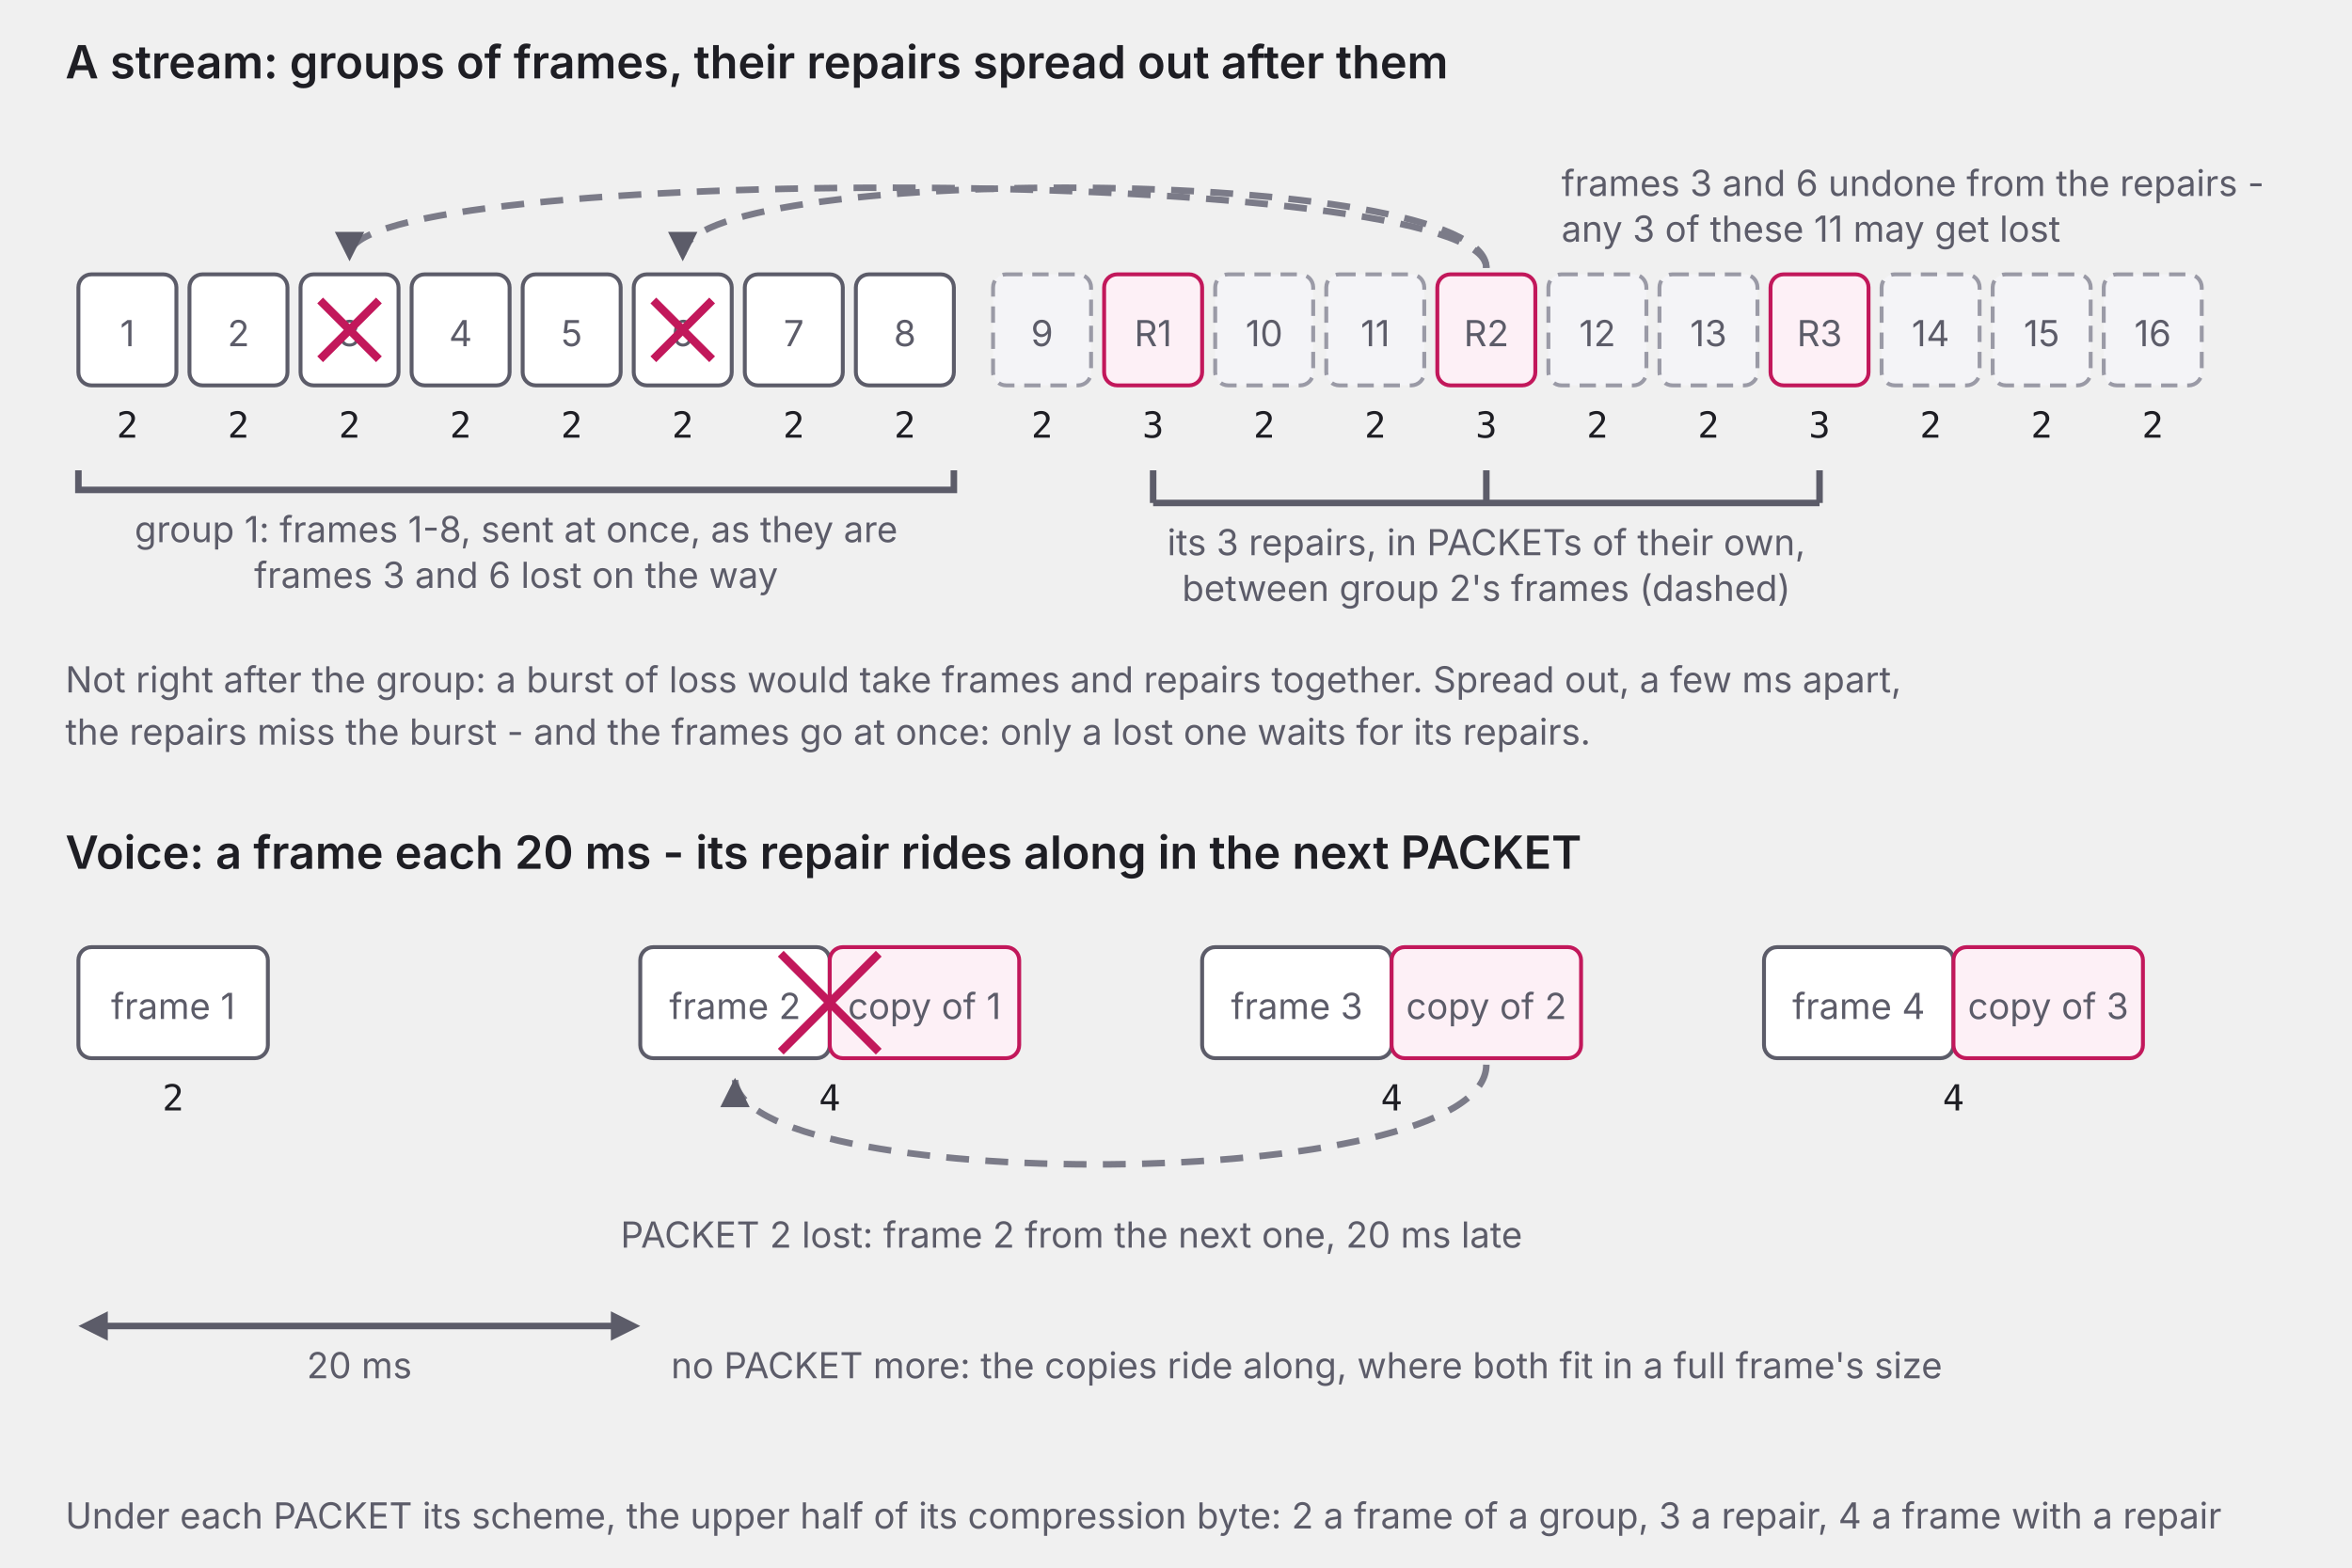
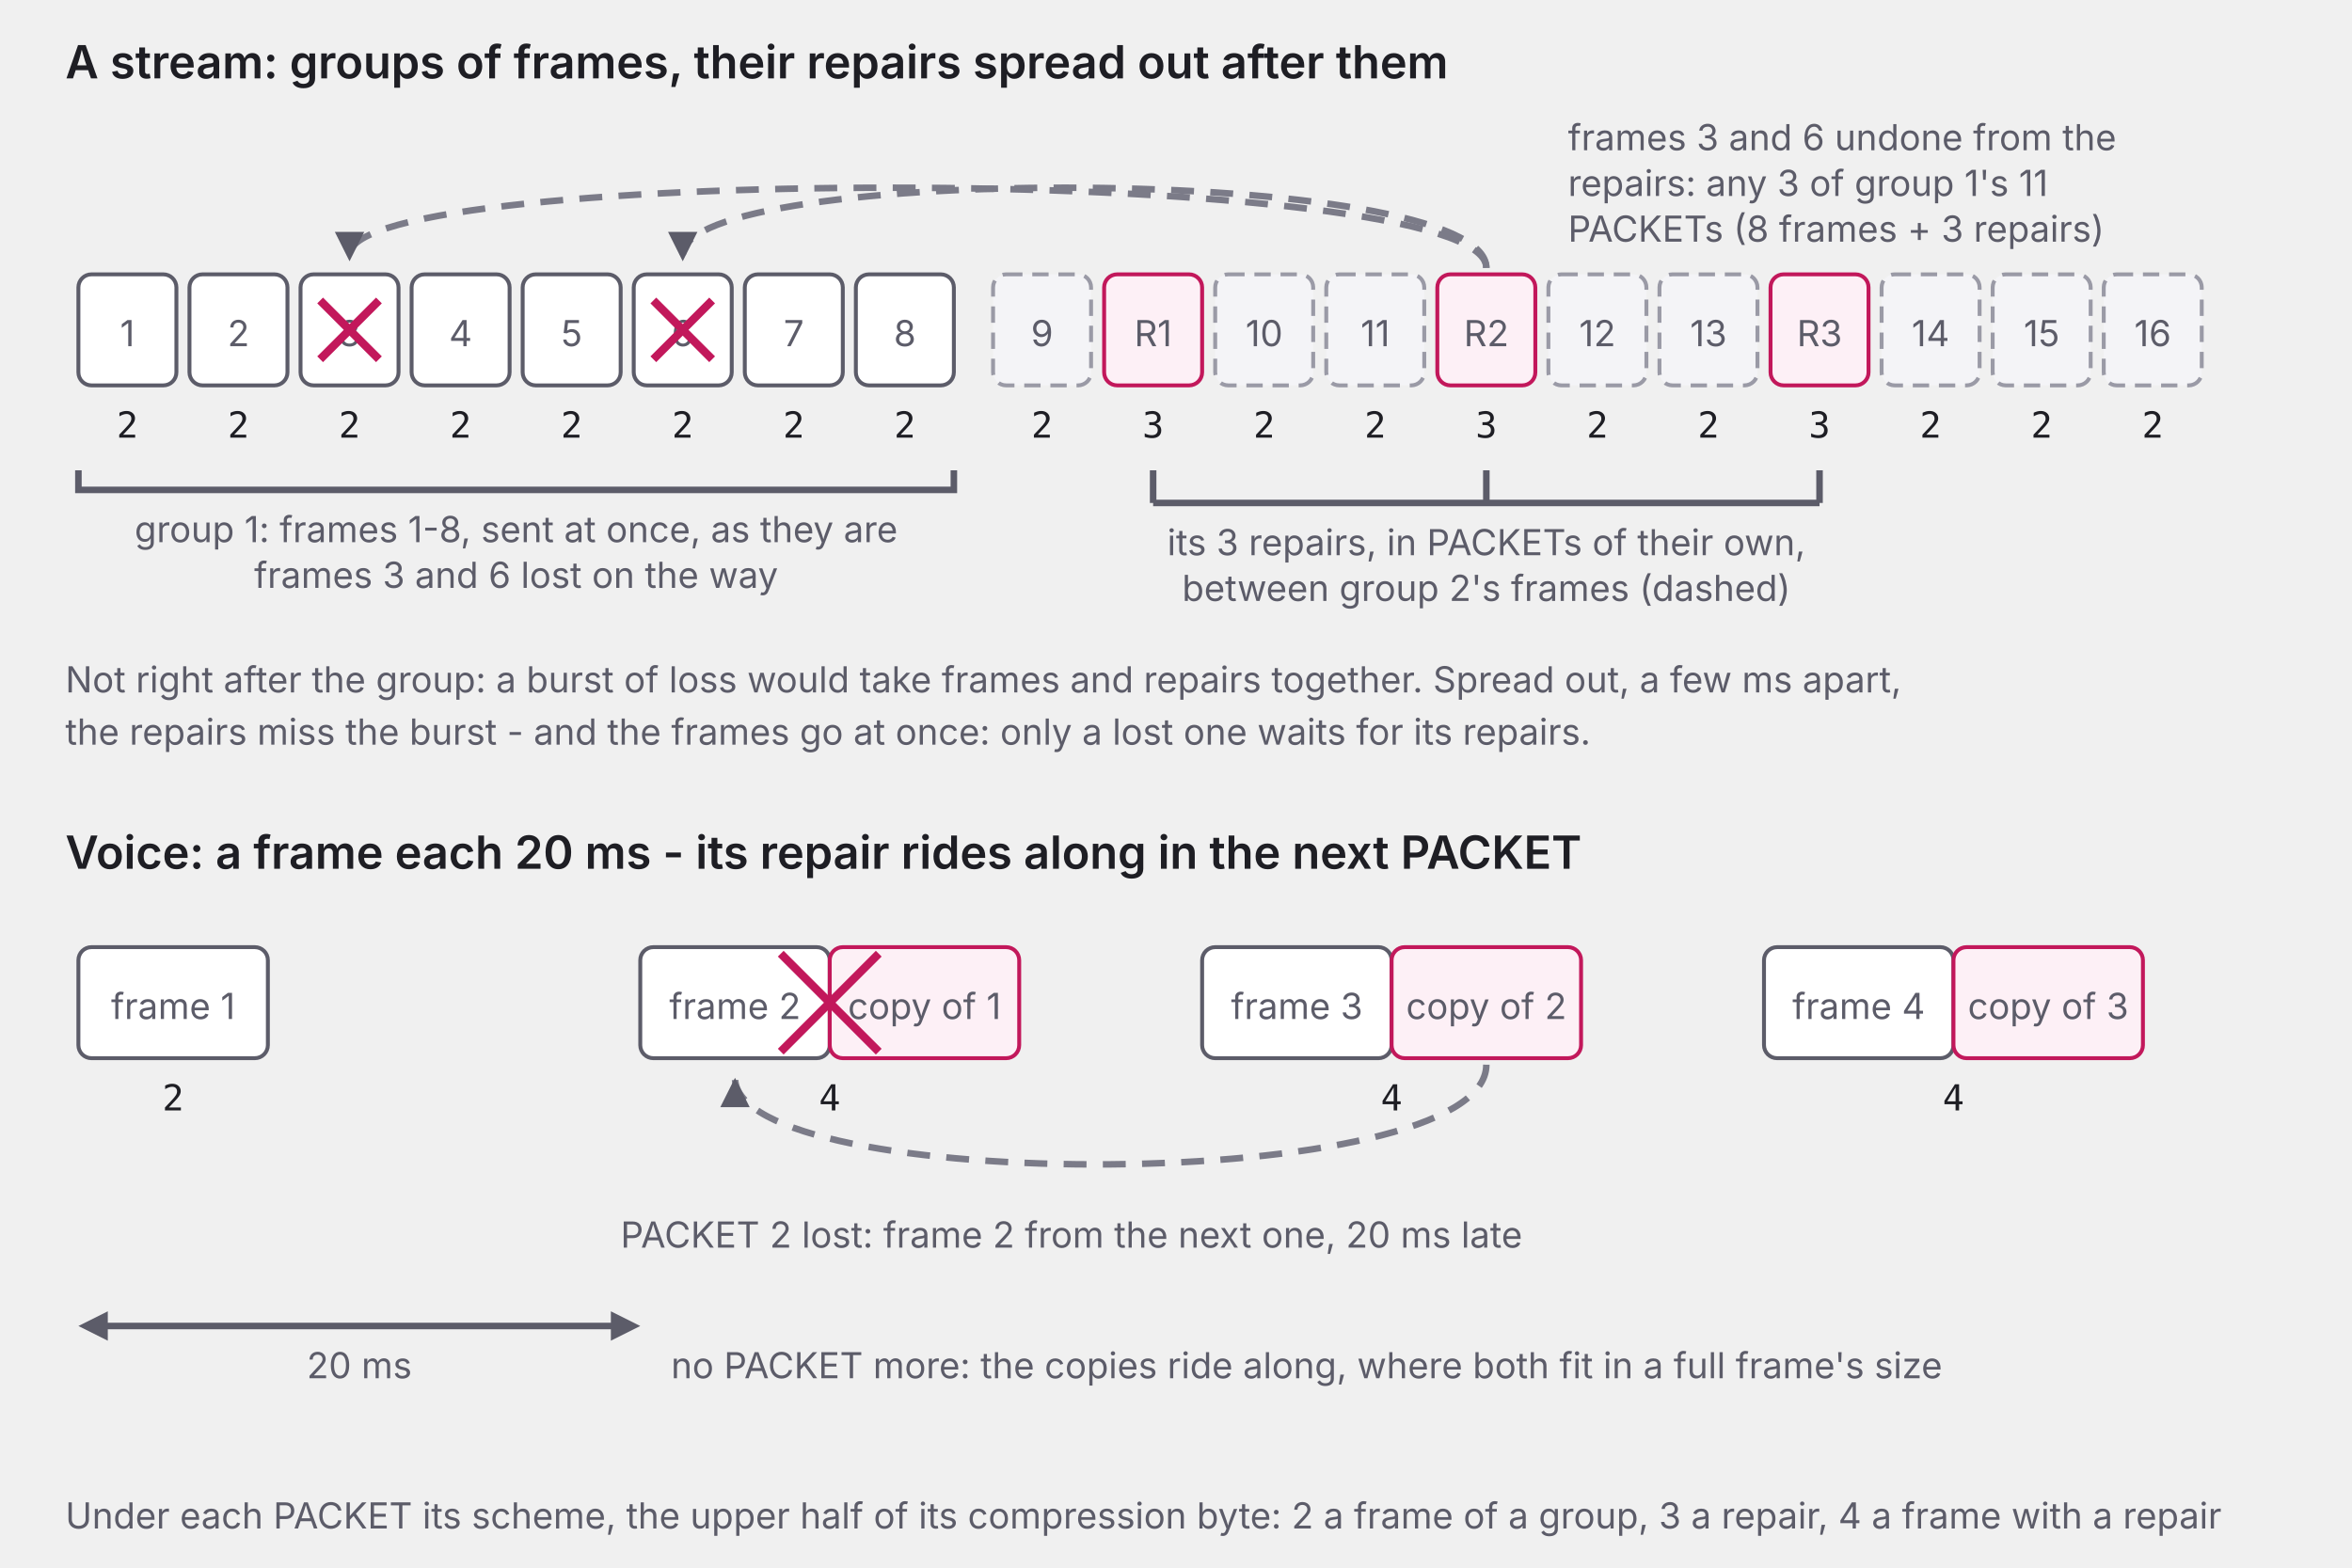
<svg xmlns="http://www.w3.org/2000/svg" viewBox="0 0 720 480" width="720" height="480" role="img" aria-labelledby="title desc">
  <style>
    .box   { fill: #ffffff; stroke: #5c5c69; stroke-width: 1.2; }
    .hi    { fill: #fdf0f6; stroke: #c2185b; stroke-width: 1.2; }
    .opt   { fill: #f4f4f7; stroke: #9a9aa6; stroke-width: 1.2;
             stroke-dasharray: 5 3; }
    .open  { fill: #ffffff; stroke: #5c5c69; stroke-width: 1.2;
             stroke-dasharray: 5 3; }
    .nat   { fill: none; stroke: #9a9aa6; stroke-width: 1.2;
             stroke-dasharray: 5 4; }
    .wire  { stroke: #5c5c69; stroke-width: 2; fill: none; }
    .bar   { fill: #fdf0f6; stroke: #c2185b; stroke-width: 1.5; }
    .label { font: 13px system-ui, -apple-system, "Segoe UI", sans-serif; fill: #1e1e24; }
    .title { font: 600 14px system-ui, -apple-system, "Segoe UI", sans-serif; fill: #1e1e24; }
    .small { font: 11px system-ui, -apple-system, "Segoe UI", sans-serif; fill: #5c5c69; }
    .xor   { font: 600 16px system-ui, -apple-system, "Segoe UI", sans-serif; fill: #c2185b; }
    .mono  { font: 11px ui-monospace, Menlo, Consolas, monospace;
             fill: #1e1e24; }
    .p2p   { stroke: #c2185b; stroke-width: 3; fill: none; }
    .relay { stroke: #7b7b88; stroke-width: 2; stroke-dasharray: 7 5;
             fill: none; }
    .dot   { fill: #c2185b; }
    .head  { fill: #5c5c69; }
    .phead { fill: #c2185b; }
    .drop  { stroke: #c2185b; stroke-width: 2.5; }
    @media (prefers-color-scheme: dark) {
      .box   { fill: #23232b; stroke: #a3a3ae; }
      .hi    { fill: #3a1f2c; stroke: #f06ba4; }
      .opt   { fill: #1b1b22; stroke: #6f6f7b; }
      .open  { fill: #23232b; stroke: #a3a3ae; }
      .nat   { stroke: #6f6f7b; }
      .wire  { stroke: #a3a3ae; }
      .bar   { fill: #3a1f2c; stroke: #f06ba4; }
      .label { fill: #ececf1; }
      .title { fill: #ececf1; }
      .small { fill: #a9a9b4; }
      .xor   { fill: #f06ba4; }
      .mono  { fill: #ececf1; }
      .p2p   { stroke: #f06ba4; }
      .relay { stroke: #9c9ca8; }
      .dot   { fill: #f06ba4; }
      .head  { fill: #a3a3ae; }
      .phead { fill: #f06ba4; }
      .drop  { stroke: #f06ba4; }
    }
  </style>
  <text class="title" x="20" y="24" text-anchor="start">A stream: groups of frames, their repairs spread out after them</text>
  <rect class="box" x="24" y="84" width="30" height="34" rx="4" />
  <text class="small" x="39" y="106" text-anchor="middle">1</text>
  <text class="mono" x="39" y="134" text-anchor="middle">2</text>
  <rect class="box" x="58" y="84" width="30" height="34" rx="4" />
  <text class="small" x="73" y="106" text-anchor="middle">2</text>
  <text class="mono" x="73" y="134" text-anchor="middle">2</text>
  <rect class="box" x="92" y="84" width="30" height="34" rx="4" />
  <text class="small" x="107" y="106" text-anchor="middle">3</text>
  <text class="mono" x="107" y="134" text-anchor="middle">2</text>
  <rect class="box" x="126" y="84" width="30" height="34" rx="4" />
  <text class="small" x="141" y="106" text-anchor="middle">4</text>
  <text class="mono" x="141" y="134" text-anchor="middle">2</text>
  <rect class="box" x="160" y="84" width="30" height="34" rx="4" />
  <text class="small" x="175" y="106" text-anchor="middle">5</text>
  <text class="mono" x="175" y="134" text-anchor="middle">2</text>
  <rect class="box" x="194" y="84" width="30" height="34" rx="4" />
  <text class="small" x="209" y="106" text-anchor="middle">6</text>
  <text class="mono" x="209" y="134" text-anchor="middle">2</text>
  <rect class="box" x="228" y="84" width="30" height="34" rx="4" />
  <text class="small" x="243" y="106" text-anchor="middle">7</text>
  <text class="mono" x="243" y="134" text-anchor="middle">2</text>
  <rect class="box" x="262" y="84" width="30" height="34" rx="4" />
  <text class="small" x="277" y="106" text-anchor="middle">8</text>
  <text class="mono" x="277" y="134" text-anchor="middle">2</text>
  <rect class="opt" x="304" y="84" width="30" height="34" rx="4" />
  <text class="small" x="319" y="106" text-anchor="middle">9</text>
  <text class="mono" x="319" y="134" text-anchor="middle">2</text>
  <rect class="hi" x="338" y="84" width="30" height="34" rx="4" />
  <text class="small" x="353" y="106" text-anchor="middle">R1</text>
  <text class="mono" x="353" y="134" text-anchor="middle">3</text>
  <rect class="opt" x="372" y="84" width="30" height="34" rx="4" />
  <text class="small" x="387" y="106" text-anchor="middle">10</text>
  <text class="mono" x="387" y="134" text-anchor="middle">2</text>
  <rect class="opt" x="406" y="84" width="30" height="34" rx="4" />
  <text class="small" x="421" y="106" text-anchor="middle">11</text>
  <text class="mono" x="421" y="134" text-anchor="middle">2</text>
  <rect class="hi" x="440" y="84" width="30" height="34" rx="4" />
  <text class="small" x="455" y="106" text-anchor="middle">R2</text>
  <text class="mono" x="455" y="134" text-anchor="middle">3</text>
  <rect class="opt" x="474" y="84" width="30" height="34" rx="4" />
  <text class="small" x="489" y="106" text-anchor="middle">12</text>
  <text class="mono" x="489" y="134" text-anchor="middle">2</text>
  <rect class="opt" x="508" y="84" width="30" height="34" rx="4" />
  <text class="small" x="523" y="106" text-anchor="middle">13</text>
  <text class="mono" x="523" y="134" text-anchor="middle">2</text>
  <rect class="hi" x="542" y="84" width="30" height="34" rx="4" />
  <text class="small" x="557" y="106" text-anchor="middle">R3</text>
  <text class="mono" x="557" y="134" text-anchor="middle">3</text>
  <rect class="opt" x="576" y="84" width="30" height="34" rx="4" />
  <text class="small" x="591" y="106" text-anchor="middle">14</text>
  <text class="mono" x="591" y="134" text-anchor="middle">2</text>
  <rect class="opt" x="610" y="84" width="30" height="34" rx="4" />
  <text class="small" x="625" y="106" text-anchor="middle">15</text>
  <text class="mono" x="625" y="134" text-anchor="middle">2</text>
  <rect class="opt" x="644" y="84" width="30" height="34" rx="4" />
  <text class="small" x="659" y="106" text-anchor="middle">16</text>
  <text class="mono" x="659" y="134" text-anchor="middle">2</text>
  <path class="drop" d="M 98.0 92 L 116.0 110 M 116.0 92 L 98.0 110" />
  <path class="drop" d="M 200.0 92 L 218.0 110 M 218.0 92 L 200.0 110" />
  <path class="wire" d="M 24 144 L 24 150 L 292 150 L 292 144" />
  <text class="small" x="158" y="166" text-anchor="middle">group 1: frames 1-8, sent at once, as they are</text>
  <text class="small" x="158" y="180" text-anchor="middle">frames 3 and 6 lost on the way</text>
  <path class="wire" d="M 353.0 144 L 353.0 154" />
  <path class="wire" d="M 455.0 144 L 455.0 154" />
  <path class="wire" d="M 557.0 144 L 557.0 154" />
  <path class="wire" d="M 353.0 154 L 557.0 154" />
  <text class="small" x="455" y="170" text-anchor="middle">its 3 repairs, in PACKETs of their own,</text>
  <text class="small" x="455" y="184" text-anchor="middle">between group 2's frames (dashed)</text>
  <path class="relay" d="M 455.0 82 C 455.0 50, 107.0 50, 107.0 78" />
  <polygon class="head" points="107.0,80.0 102.5,71.0 111.5,71.0" />
  <path class="relay" d="M 455.0 82 C 455.0 50, 209.0 50, 209.0 78" />
  <polygon class="head" points="209.0,80.0 204.5,71.0 213.5,71.0" />
-   <text class="small" x="478" y="60" text-anchor="start">frames 3 and 6 undone from the repairs -</text>
-   <text class="small" x="478" y="74" text-anchor="start">any 3 of these 11 may get lost</text>
+   <text class="small" x="480" y="46" text-anchor="start">frames 3 and 6 undone from the</text>
+   <text class="small" x="480" y="60" text-anchor="start">repairs: any 3 of group 1's 11</text>
+   <text class="small" x="480" y="74" text-anchor="start">PACKETs (8 frames + 3 repairs)</text>
  <text class="small" x="20" y="212" text-anchor="start">Not right after the group: a burst of loss would take frames and repairs together.  Spread out, a few ms apart,</text>
  <text class="small" x="20" y="228" text-anchor="start">the repairs miss the burst - and the frames go at once: only a lost one waits for its repairs.</text>
  <text class="title" x="20" y="266" text-anchor="start">Voice: a frame each 20 ms - its repair rides along in the next PACKET</text>
  <rect class="box" x="24" y="290" width="58" height="34" rx="4" />
  <text class="small" x="53" y="312" text-anchor="middle">frame 1</text>
  <text class="mono" x="53" y="340" text-anchor="middle">2</text>
  <rect class="box" x="196" y="290" width="58" height="34" rx="4" />
  <text class="small" x="225" y="312" text-anchor="middle">frame 2</text>
  <rect class="hi" x="254" y="290" width="58" height="34" rx="4" />
  <text class="small" x="283" y="312" text-anchor="middle">copy of 1</text>
  <text class="mono" x="254" y="340" text-anchor="middle">4</text>
  <rect class="box" x="368" y="290" width="58" height="34" rx="4" />
  <text class="small" x="397" y="312" text-anchor="middle">frame 3</text>
  <rect class="hi" x="426" y="290" width="58" height="34" rx="4" />
  <text class="small" x="455" y="312" text-anchor="middle">copy of 2</text>
  <text class="mono" x="426" y="340" text-anchor="middle">4</text>
  <rect class="box" x="540" y="290" width="58" height="34" rx="4" />
  <text class="small" x="569" y="312" text-anchor="middle">frame 4</text>
  <rect class="hi" x="598" y="290" width="58" height="34" rx="4" />
  <text class="small" x="627" y="312" text-anchor="middle">copy of 3</text>
  <text class="mono" x="598" y="340" text-anchor="middle">4</text>
  <path class="drop" d="M 239 292 L 269 322 M 269 292 L 239 322" />
  <path class="relay" d="M 455 326 C 455 366, 225 366, 225 330" />
  <polygon class="head" points="225.0,330.0 229.5,339.0 220.5,339.0" />
  <text class="small" x="328" y="382" text-anchor="middle">PACKET 2 lost: frame 2 from the next one, 20 ms late</text>
  <path class="wire" d="M 30 406 L 190 406" />
  <polygon class="head" points="196.0,406.0 187.0,410.5 187.0,401.5" />
  <polygon class="head" points="24.0,406.0 33.0,401.5 33.0,410.5" />
  <text class="small" x="110" y="422" text-anchor="middle">20 ms</text>
  <text class="small" x="400" y="422" text-anchor="middle">no PACKET more: the copies ride along, where both fit in a full frame's size</text>
  <text class="small" x="20" y="468" text-anchor="start">Under each PACKET its scheme, the upper half of its compression byte: 2 a frame of a group, 3 a repair, 4 a frame with a repair</text>
</svg>
